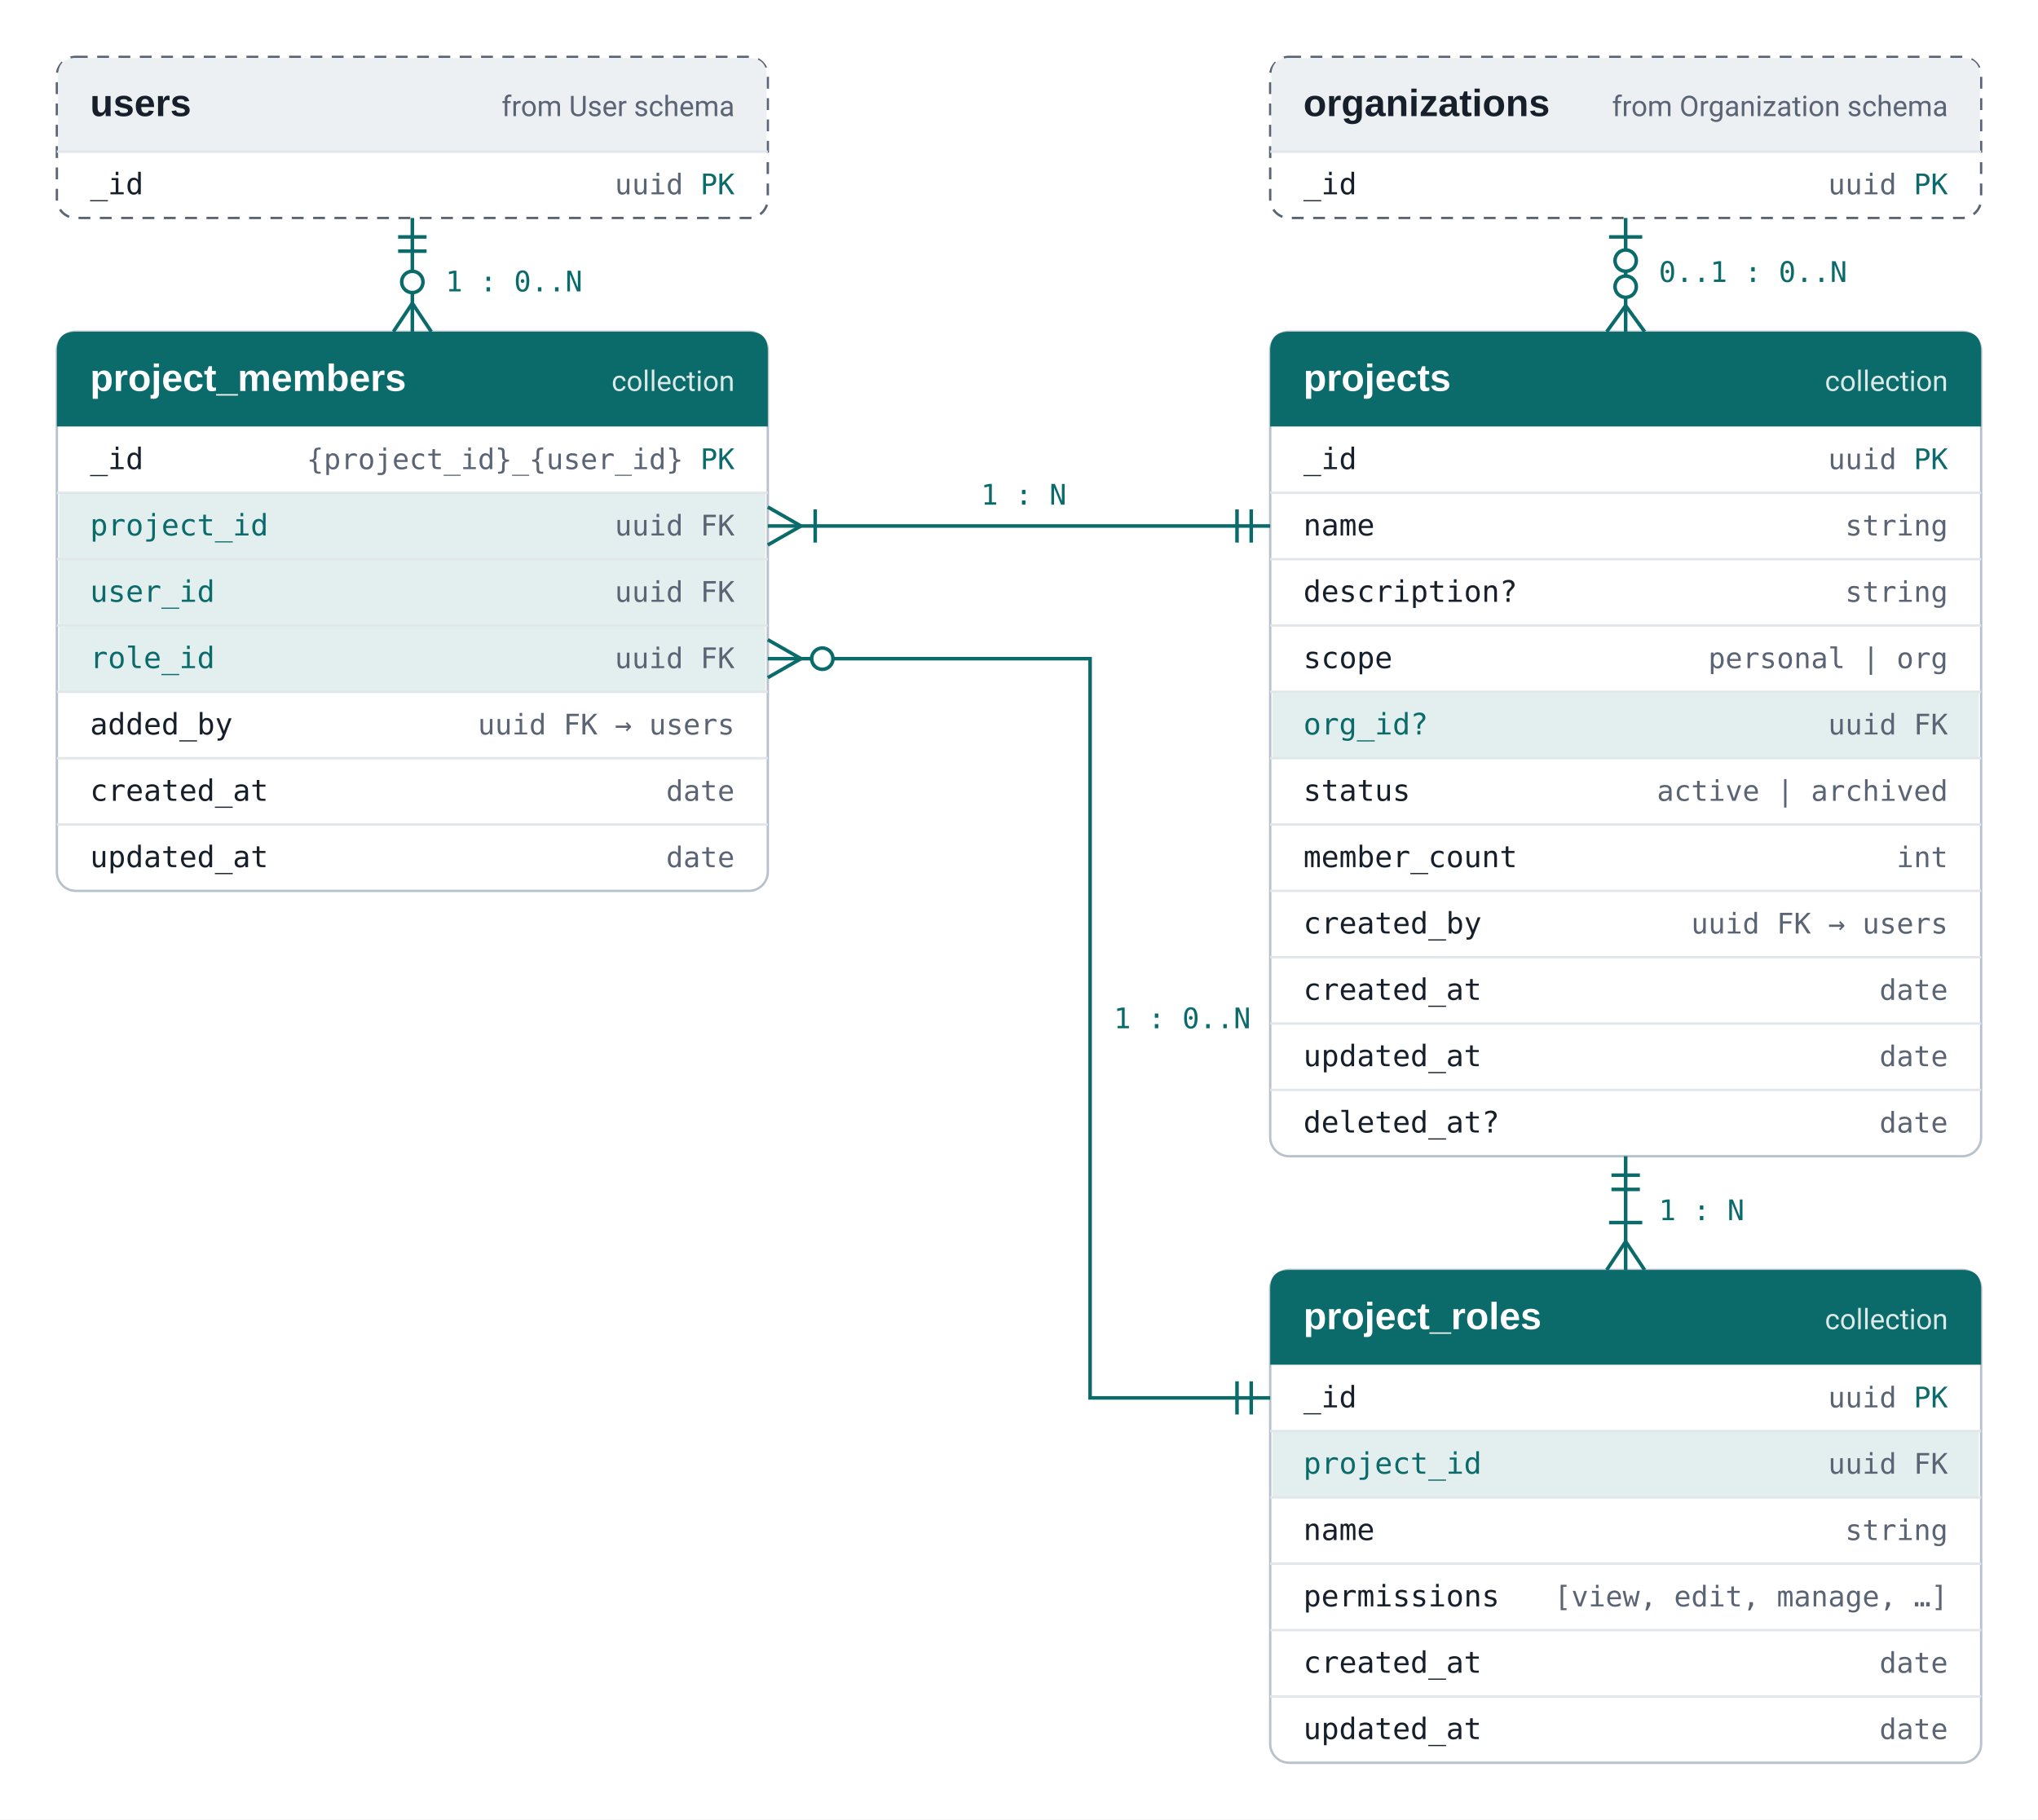
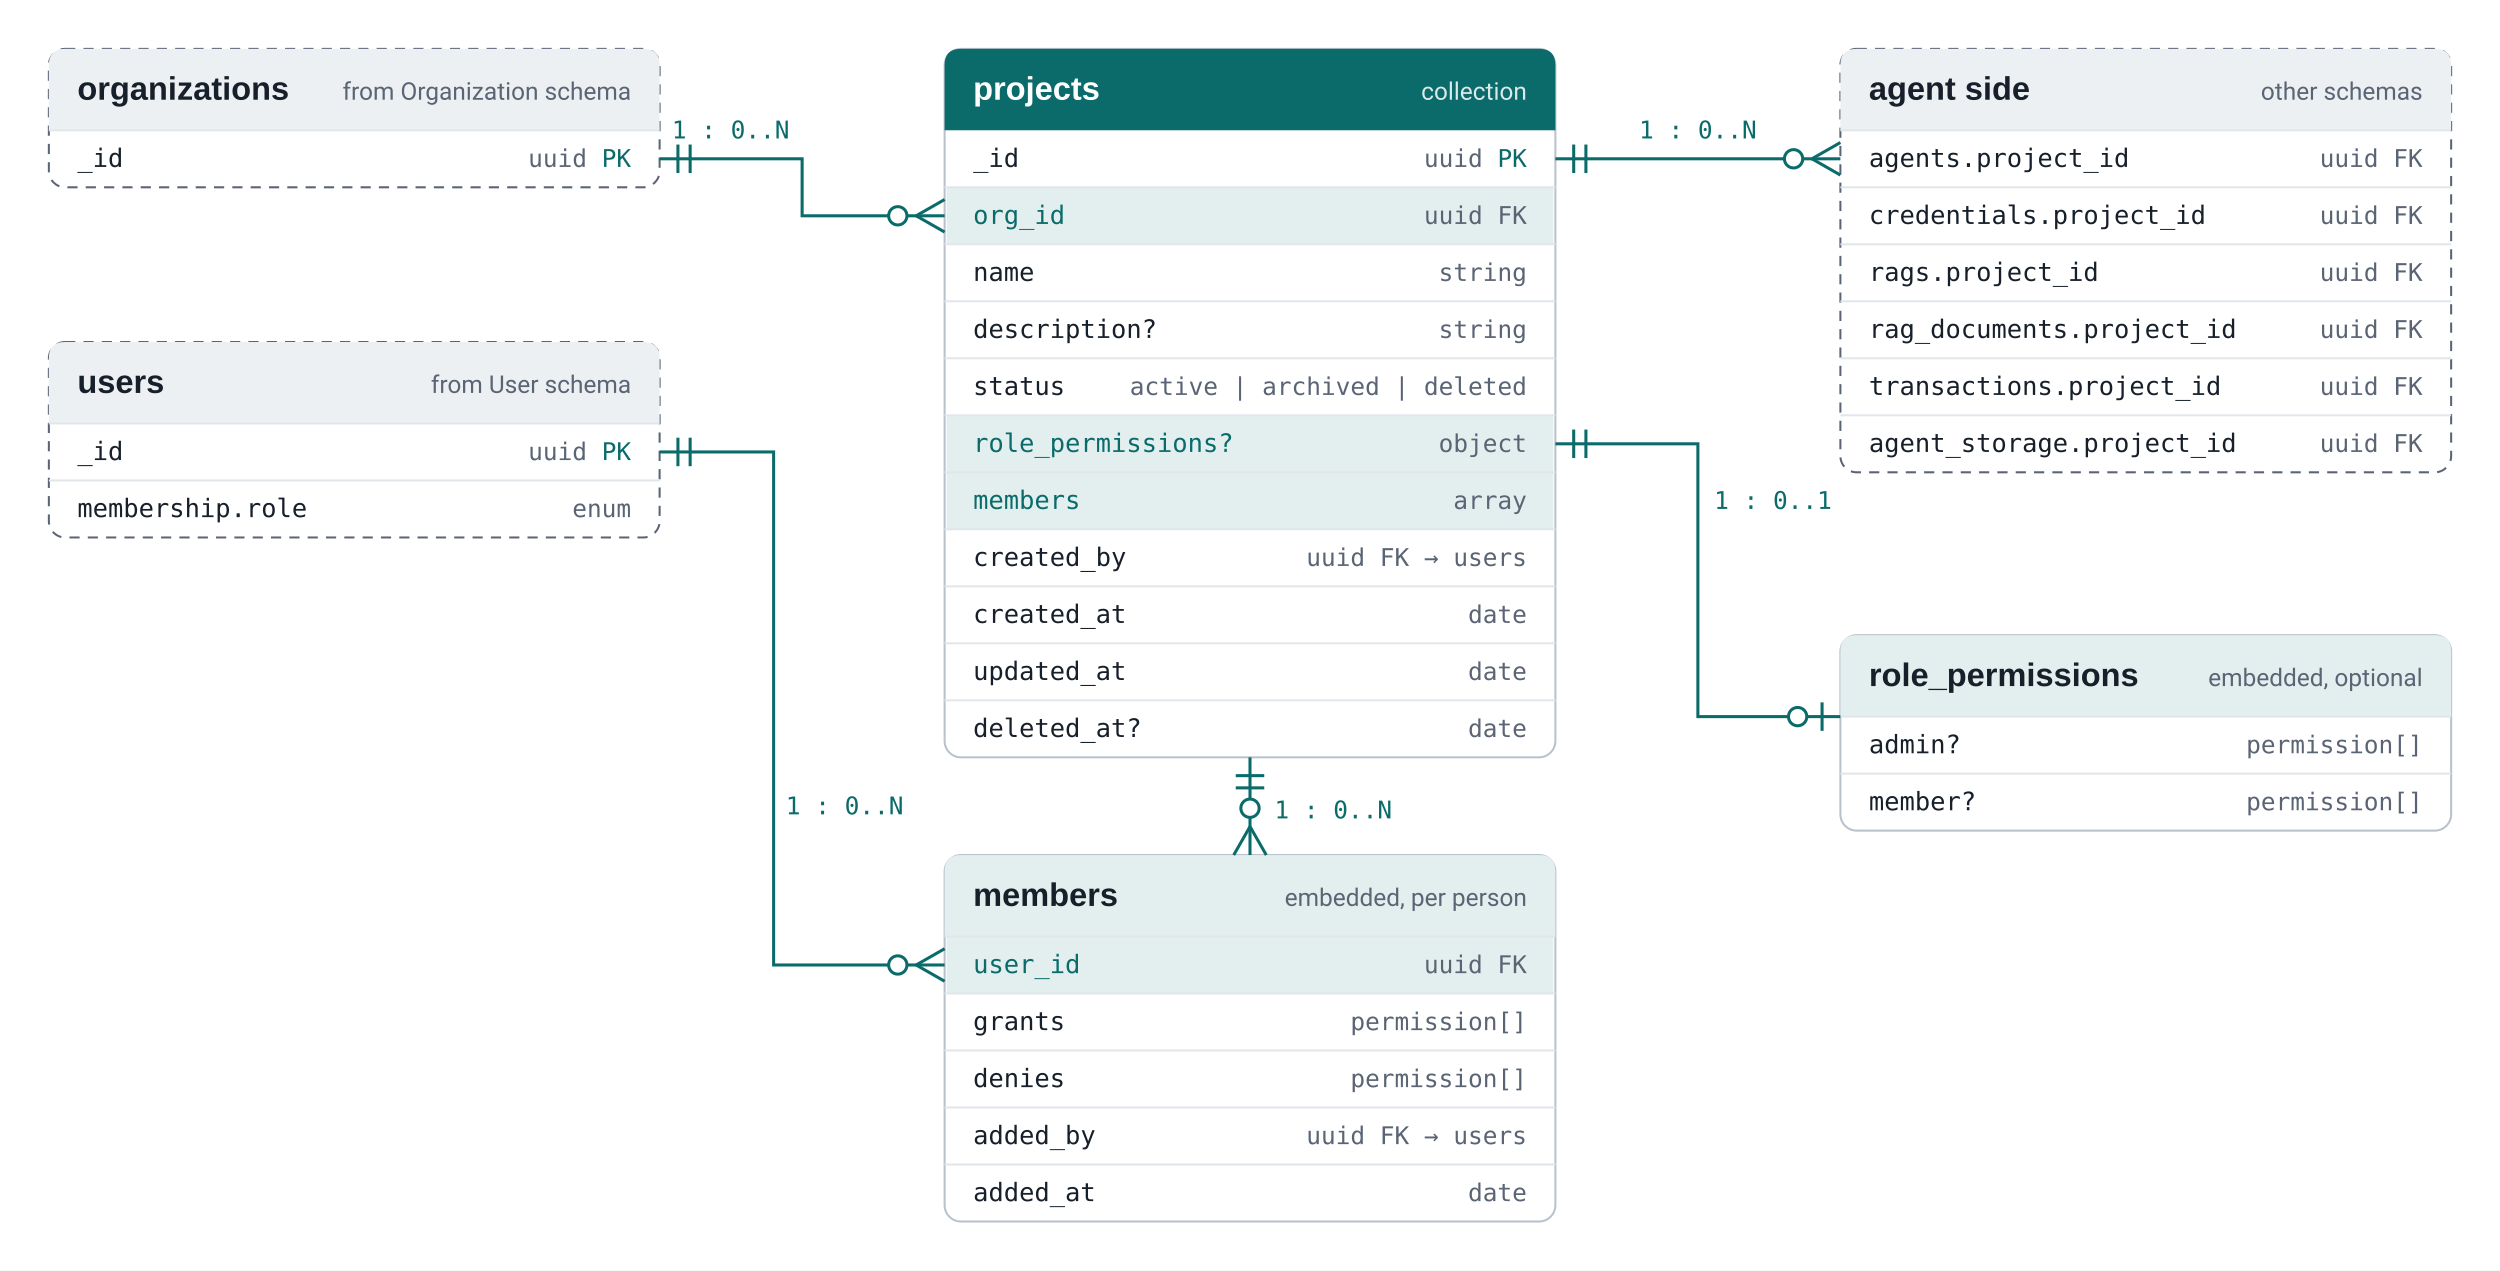
- <svg xmlns="http://www.w3.org/2000/svg" width="860" height="768" viewBox="0 0 860 768" role="img" aria-labelledby="er-title er-desc">
+ <svg xmlns="http://www.w3.org/2000/svg" width="1228" height="624" viewBox="0 0 1228 624" role="img" aria-labelledby="er-title er-desc">
  <style>
.er-box { fill: #FFFFFF; stroke: #B9C2CC; stroke-width: 1; }
.er-box-ref { fill: #FFFFFF; stroke: #5A6474; stroke-width: 1; stroke-dasharray: 5 4; }
.er-head-main { fill: #0B6B6B; }
.er-head { fill: #E2EFEE; }
.er-head-ref { fill: #EDF0F3; }
.er-sep { stroke: #E1E6EB; stroke-width: 1; }
.er-linkrow { fill: #E2EFEE; }
.er-title-main { font-family: "Instrument Sans", "Helvetica Neue", Arial, "DejaVu Sans", sans-serif; font-size: 16px; font-weight: 600; fill: #FFFFFF; }
.er-tag-main { font-family: "IBM Plex Sans", "Segoe UI", Roboto, Arial, "DejaVu Sans", sans-serif; font-size: 12px; fill: #FFFFFF; opacity: 0.85; }
.er-title { font-family: "Instrument Sans", "Helvetica Neue", Arial, "DejaVu Sans", sans-serif; font-size: 16px; font-weight: 600; fill: #17202A; }
.er-tag { font-family: "IBM Plex Sans", "Segoe UI", Roboto, Arial, "DejaVu Sans", sans-serif; font-size: 12px; fill: #5A6474; }
.er-f { font-family: "JetBrains Mono", "SFMono-Regular", Menlo, Consolas, "DejaVu Sans Mono", monospace; font-size: 12.5px; fill: #17202A; }
.er-f.link { fill: #0B6B6B; font-weight: 500; }
.er-ty { font-family: "JetBrains Mono", "SFMono-Regular", Menlo, Consolas, "DejaVu Sans Mono", monospace; font-size: 12px; fill: #5A6474; }
.er-pk { fill: #0B6B6B; font-weight: 500; }
.er-line { stroke: #0B6B6B; stroke-width: 1.5; fill: none; }
.er-zero { fill: #FFFFFF; stroke: #0B6B6B; stroke-width: 1.5; }
.er-card { font-family: "JetBrains Mono", "SFMono-Regular", Menlo, Consolas, "DejaVu Sans Mono", monospace; font-size: 12px; font-weight: 500; fill: #0B6B6B; }
+         
        </style>
-   <rect width="860" height="768" fill="#FFFFFF" />
+   <rect width="1228" height="624" fill="#FFFFFF" />
  <rect class="er-box-ref" x="24" y="24" width="300" height="68" rx="8" />
-   <path class="er-head-ref" d="M24.5 32 Q24.5 24.5 32 24.5 H316 Q323.5 24.5 323.5 32 V64 H24.5 Z" />
-   <text class="er-title" x="38" y="49">users</text>
-   <text class="er-tag" x="310" y="49" text-anchor="end">from User schema</text>
+   <path class="er-head-ref" d="M24 32 Q24 24 32 24 H316 Q324 24 324 32 V64 H24 Z" />
+   <text class="er-title" x="38" y="49">organizations</text>
+   <text class="er-tag" x="310" y="49" text-anchor="end">from Organization schema</text>
  <line class="er-sep" x1="24" y1="64" x2="324" y2="64" />
  <text class="er-f" x="38" y="82">_id</text>
  <text class="er-ty" x="310" y="82" text-anchor="end">uuid <tspan class="er-pk">PK</tspan>
  </text>
-   <rect class="er-box" x="24" y="140" width="300" height="236" rx="8" />
-   <rect class="er-linkrow" x="25" y="208" width="298" height="28" />
-   <rect class="er-linkrow" x="25" y="236" width="298" height="28" />
-   <rect class="er-linkrow" x="25" y="264" width="298" height="28" />
-   <path class="er-head-main" d="M24 148 Q24 140 32 140 H316 Q324 140 324 148 V180 H24 Z" />
-   <text class="er-title-main" x="38" y="165">project_members</text>
-   <text class="er-tag-main" x="310" y="165" text-anchor="end">collection</text>
+   <rect class="er-box-ref" x="24" y="168" width="300" height="96" rx="8" />
+   <path class="er-head-ref" d="M24 176 Q24 168 32 168 H316 Q324 168 324 176 V208 H24 Z" />
+   <text class="er-title" x="38" y="193">users</text>
+   <text class="er-tag" x="310" y="193" text-anchor="end">from User schema</text>
  <line class="er-sep" x1="24" y1="208" x2="324" y2="208" />
  <line class="er-sep" x1="24" y1="236" x2="324" y2="236" />
-   <line class="er-sep" x1="24" y1="264" x2="324" y2="264" />
-   <line class="er-sep" x1="24" y1="292" x2="324" y2="292" />
-   <line class="er-sep" x1="24" y1="320" x2="324" y2="320" />
-   <line class="er-sep" x1="24" y1="348" x2="324" y2="348" />
-   <text class="er-f" x="38" y="198">_id</text>
-   <text class="er-ty" x="310" y="198" text-anchor="end">{project_id}_{user_id} <tspan class="er-pk">PK</tspan>
+   <text class="er-f" x="38" y="226">_id</text>
+   <text class="er-ty" x="310" y="226" text-anchor="end">uuid <tspan class="er-pk">PK</tspan>
  </text>
-   <text class="er-f link" x="38" y="226">project_id</text>
-   <text class="er-ty" x="310" y="226" text-anchor="end">uuid FK</text>
-   <text class="er-f link" x="38" y="254">user_id</text>
-   <text class="er-ty" x="310" y="254" text-anchor="end">uuid FK</text>
-   <text class="er-f link" x="38" y="282">role_id</text>
-   <text class="er-ty" x="310" y="282" text-anchor="end">uuid FK</text>
-   <text class="er-f" x="38" y="310">added_by</text>
-   <text class="er-ty" x="310" y="310" text-anchor="end">uuid FK → users</text>
-   <text class="er-f" x="38" y="338">created_at</text>
-   <text class="er-ty" x="310" y="338" text-anchor="end">date</text>
-   <text class="er-f" x="38" y="366">updated_at</text>
-   <text class="er-ty" x="310" y="366" text-anchor="end">date</text>
-   <rect class="er-box-ref" x="536" y="24" width="300" height="68" rx="8" />
-   <path class="er-head-ref" d="M536.5 32 Q536.5 24.5 544 24.5 H828 Q835.5 24.5 835.5 32 V64 H536.5 Z" />
-   <text class="er-title" x="550" y="49">organizations</text>
-   <text class="er-tag" x="822" y="49" text-anchor="end">from Organization schema</text>
-   <line class="er-sep" x1="536" y1="64" x2="836" y2="64" />
-   <text class="er-f" x="550" y="82">_id</text>
-   <text class="er-ty" x="822" y="82" text-anchor="end">uuid <tspan class="er-pk">PK</tspan>
+   <text class="er-f" x="38" y="254">membership.role</text>
+   <text class="er-ty" x="310" y="254" text-anchor="end">enum</text>
+   <rect class="er-box" x="464" y="24" width="300" height="348" rx="8" />
+   <rect class="er-linkrow" x="465" y="92" width="298" height="28" />
+   <rect class="er-linkrow" x="465" y="204" width="298" height="28" />
+   <rect class="er-linkrow" x="465" y="232" width="298" height="28" />
+   <path class="er-head-main" d="M464 32 Q464 24 472 24 H756 Q764 24 764 32 V64 H464 Z" />
+   <text class="er-title-main" x="478" y="49">projects</text>
+   <text class="er-tag-main" x="750" y="49" text-anchor="end">collection</text>
+   <line class="er-sep" x1="464" y1="92" x2="764" y2="92" />
+   <line class="er-sep" x1="464" y1="120" x2="764" y2="120" />
+   <line class="er-sep" x1="464" y1="148" x2="764" y2="148" />
+   <line class="er-sep" x1="464" y1="176" x2="764" y2="176" />
+   <line class="er-sep" x1="464" y1="204" x2="764" y2="204" />
+   <line class="er-sep" x1="464" y1="232" x2="764" y2="232" />
+   <line class="er-sep" x1="464" y1="260" x2="764" y2="260" />
+   <line class="er-sep" x1="464" y1="288" x2="764" y2="288" />
+   <line class="er-sep" x1="464" y1="316" x2="764" y2="316" />
+   <line class="er-sep" x1="464" y1="344" x2="764" y2="344" />
+   <text class="er-f" x="478" y="82">_id</text>
+   <text class="er-ty" x="750" y="82" text-anchor="end">uuid <tspan class="er-pk">PK</tspan>
  </text>
-   <rect class="er-box" x="536" y="140" width="300" height="348" rx="8" />
-   <rect class="er-linkrow" x="537" y="292" width="298" height="28" />
-   <path class="er-head-main" d="M536 148 Q536 140 544 140 H828 Q836 140 836 148 V180 H536 Z" />
-   <text class="er-title-main" x="550" y="165">projects</text>
-   <text class="er-tag-main" x="822" y="165" text-anchor="end">collection</text>
-   <line class="er-sep" x1="536" y1="208" x2="836" y2="208" />
-   <line class="er-sep" x1="536" y1="236" x2="836" y2="236" />
-   <line class="er-sep" x1="536" y1="264" x2="836" y2="264" />
-   <line class="er-sep" x1="536" y1="292" x2="836" y2="292" />
-   <line class="er-sep" x1="536" y1="320" x2="836" y2="320" />
-   <line class="er-sep" x1="536" y1="348" x2="836" y2="348" />
-   <line class="er-sep" x1="536" y1="376" x2="836" y2="376" />
-   <line class="er-sep" x1="536" y1="404" x2="836" y2="404" />
-   <line class="er-sep" x1="536" y1="432" x2="836" y2="432" />
-   <line class="er-sep" x1="536" y1="460" x2="836" y2="460" />
-   <text class="er-f" x="550" y="198">_id</text>
-   <text class="er-ty" x="822" y="198" text-anchor="end">uuid <tspan class="er-pk">PK</tspan>
-   </text>
-   <text class="er-f" x="550" y="226">name</text>
-   <text class="er-ty" x="822" y="226" text-anchor="end">string</text>
-   <text class="er-f" x="550" y="254">description?</text>
-   <text class="er-ty" x="822" y="254" text-anchor="end">string</text>
-   <text class="er-f" x="550" y="282">scope</text>
-   <text class="er-ty" x="822" y="282" text-anchor="end">personal | org</text>
-   <text class="er-f link" x="550" y="310">org_id?</text>
-   <text class="er-ty" x="822" y="310" text-anchor="end">uuid FK</text>
-   <text class="er-f" x="550" y="338">status</text>
-   <text class="er-ty" x="822" y="338" text-anchor="end">active | archived</text>
-   <text class="er-f" x="550" y="366">member_count</text>
-   <text class="er-ty" x="822" y="366" text-anchor="end">int</text>
-   <text class="er-f" x="550" y="394">created_by</text>
-   <text class="er-ty" x="822" y="394" text-anchor="end">uuid FK → users</text>
-   <text class="er-f" x="550" y="422">created_at</text>
-   <text class="er-ty" x="822" y="422" text-anchor="end">date</text>
-   <text class="er-f" x="550" y="450">updated_at</text>
-   <text class="er-ty" x="822" y="450" text-anchor="end">date</text>
-   <text class="er-f" x="550" y="478">deleted_at?</text>
-   <text class="er-ty" x="822" y="478" text-anchor="end">date</text>
-   <rect class="er-box" x="536" y="536" width="300" height="208" rx="8" />
-   <rect class="er-linkrow" x="537" y="604" width="298" height="28" />
-   <path class="er-head-main" d="M536 544 Q536 536 544 536 H828 Q836 536 836 544 V576 H536 Z" />
-   <text class="er-title-main" x="550" y="561">project_roles</text>
-   <text class="er-tag-main" x="822" y="561" text-anchor="end">collection</text>
-   <line class="er-sep" x1="536" y1="604" x2="836" y2="604" />
-   <line class="er-sep" x1="536" y1="632" x2="836" y2="632" />
-   <line class="er-sep" x1="536" y1="660" x2="836" y2="660" />
-   <line class="er-sep" x1="536" y1="688" x2="836" y2="688" />
-   <line class="er-sep" x1="536" y1="716" x2="836" y2="716" />
-   <text class="er-f" x="550" y="594">_id</text>
-   <text class="er-ty" x="822" y="594" text-anchor="end">uuid <tspan class="er-pk">PK</tspan>
-   </text>
-   <text class="er-f link" x="550" y="622">project_id</text>
-   <text class="er-ty" x="822" y="622" text-anchor="end">uuid FK</text>
-   <text class="er-f" x="550" y="650">name</text>
-   <text class="er-ty" x="822" y="650" text-anchor="end">string</text>
-   <text class="er-f" x="550" y="678">permissions</text>
-   <text class="er-ty" x="822" y="678" text-anchor="end">[view, edit, manage, …]</text>
-   <text class="er-f" x="550" y="706">created_at</text>
-   <text class="er-ty" x="822" y="706" text-anchor="end">date</text>
-   <text class="er-f" x="550" y="734">updated_at</text>
-   <text class="er-ty" x="822" y="734" text-anchor="end">date</text>
-   <line class="er-line" x1="174" y1="92" x2="174" y2="140" />
-   <line class="er-line" x1="168" y1="100" x2="180" y2="100" />
-   <line class="er-line" x1="168" y1="106" x2="180" y2="106" />
-   <circle class="er-zero" cx="174" cy="119" r="4.5" />
-   <path class="er-line" d="M174 128 L166 140 M174 128 L182 140" />
-   <text class="er-card" x="188" y="123">1 : 0..N</text>
-   <path class="er-line" d="M324 222 H536" />
-   <line class="er-line" x1="522" y1="215" x2="522" y2="229" />
-   <line class="er-line" x1="528" y1="215" x2="528" y2="229" />
-   <path class="er-line" d="M338 222 L324 214 M338 222 L324 230" />
-   <line class="er-line" x1="344" y1="215" x2="344" y2="229" />
-   <text class="er-card" x="432" y="213" text-anchor="middle">1 : N</text>
-   <path class="er-line" d="M324 278 H460 V590 H536" />
-   <line class="er-line" x1="522" y1="583" x2="522" y2="597" />
-   <line class="er-line" x1="528" y1="583" x2="528" y2="597" />
-   <path class="er-line" d="M338 278 L324 270 M338 278 L324 286" />
-   <circle class="er-zero" cx="347" cy="278" r="4.5" />
-   <text class="er-card" x="470" y="434">1 : 0..N</text>
-   <line class="er-line" x1="686" y1="92" x2="686" y2="140" />
-   <line class="er-line" x1="679" y1="100" x2="693" y2="100" />
-   <circle class="er-zero" cx="686" cy="110" r="4.5" />
-   <circle class="er-zero" cx="686" cy="121" r="4.5" />
-   <path class="er-line" d="M678 140 L686 129 L694 140" />
-   <text class="er-card" x="700" y="119">0..1 : 0..N</text>
-   <line class="er-line" x1="686" y1="488" x2="686" y2="536" />
-   <line class="er-line" x1="680" y1="496" x2="692" y2="496" />
-   <line class="er-line" x1="680" y1="502" x2="692" y2="502" />
-   <line class="er-line" x1="679" y1="516" x2="693" y2="516" />
-   <path class="er-line" d="M678 536 L686 524 L694 536" />
-   <text class="er-card" x="700" y="515">1 : N</text>
+   <text class="er-f link" x="478" y="110">org_id</text>
+   <text class="er-ty" x="750" y="110" text-anchor="end">uuid FK</text>
+   <text class="er-f" x="478" y="138">name</text>
+   <text class="er-ty" x="750" y="138" text-anchor="end">string</text>
+   <text class="er-f" x="478" y="166">description?</text>
+   <text class="er-ty" x="750" y="166" text-anchor="end">string</text>
+   <text class="er-f" x="478" y="194">status</text>
+   <text class="er-ty" x="750" y="194" text-anchor="end">active | archived | deleted</text>
+   <text class="er-f link" x="478" y="222">role_permissions?</text>
+   <text class="er-ty" x="750" y="222" text-anchor="end">object</text>
+   <text class="er-f link" x="478" y="250">members</text>
+   <text class="er-ty" x="750" y="250" text-anchor="end">array</text>
+   <text class="er-f" x="478" y="278">created_by</text>
+   <text class="er-ty" x="750" y="278" text-anchor="end">uuid FK → users</text>
+   <text class="er-f" x="478" y="306">created_at</text>
+   <text class="er-ty" x="750" y="306" text-anchor="end">date</text>
+   <text class="er-f" x="478" y="334">updated_at</text>
+   <text class="er-ty" x="750" y="334" text-anchor="end">date</text>
+   <text class="er-f" x="478" y="362">deleted_at?</text>
+   <text class="er-ty" x="750" y="362" text-anchor="end">date</text>
+   <rect class="er-box" x="464" y="420" width="300" height="180" rx="8" />
+   <rect class="er-linkrow" x="465" y="460" width="298" height="28" />
+   <path class="er-head" d="M464 428 Q464 420 472 420 H756 Q764 420 764 428 V460 H464 Z" />
+   <text class="er-title" x="478" y="445">members</text>
+   <text class="er-tag" x="750" y="445" text-anchor="end">embedded, per person</text>
+   <line class="er-sep" x1="464" y1="460" x2="764" y2="460" />
+   <line class="er-sep" x1="464" y1="488" x2="764" y2="488" />
+   <line class="er-sep" x1="464" y1="516" x2="764" y2="516" />
+   <line class="er-sep" x1="464" y1="544" x2="764" y2="544" />
+   <line class="er-sep" x1="464" y1="572" x2="764" y2="572" />
+   <text class="er-f link" x="478" y="478">user_id</text>
+   <text class="er-ty" x="750" y="478" text-anchor="end">uuid FK</text>
+   <text class="er-f" x="478" y="506">grants</text>
+   <text class="er-ty" x="750" y="506" text-anchor="end">permission[]</text>
+   <text class="er-f" x="478" y="534">denies</text>
+   <text class="er-ty" x="750" y="534" text-anchor="end">permission[]</text>
+   <text class="er-f" x="478" y="562">added_by</text>
+   <text class="er-ty" x="750" y="562" text-anchor="end">uuid FK → users</text>
+   <text class="er-f" x="478" y="590">added_at</text>
+   <text class="er-ty" x="750" y="590" text-anchor="end">date</text>
+   <rect class="er-box-ref" x="904" y="24" width="300" height="208" rx="8" />
+   <path class="er-head-ref" d="M904 32 Q904 24 912 24 H1196 Q1204 24 1204 32 V64 H904 Z" />
+   <text class="er-title" x="918" y="49">agent side</text>
+   <text class="er-tag" x="1190" y="49" text-anchor="end">other schemas</text>
+   <line class="er-sep" x1="904" y1="64" x2="1204" y2="64" />
+   <line class="er-sep" x1="904" y1="92" x2="1204" y2="92" />
+   <line class="er-sep" x1="904" y1="120" x2="1204" y2="120" />
+   <line class="er-sep" x1="904" y1="148" x2="1204" y2="148" />
+   <line class="er-sep" x1="904" y1="176" x2="1204" y2="176" />
+   <line class="er-sep" x1="904" y1="204" x2="1204" y2="204" />
+   <text class="er-f" x="918" y="82">agents.project_id</text>
+   <text class="er-ty" x="1190" y="82" text-anchor="end">uuid FK</text>
+   <text class="er-f" x="918" y="110">credentials.project_id</text>
+   <text class="er-ty" x="1190" y="110" text-anchor="end">uuid FK</text>
+   <text class="er-f" x="918" y="138">rags.project_id</text>
+   <text class="er-ty" x="1190" y="138" text-anchor="end">uuid FK</text>
+   <text class="er-f" x="918" y="166">rag_documents.project_id</text>
+   <text class="er-ty" x="1190" y="166" text-anchor="end">uuid FK</text>
+   <text class="er-f" x="918" y="194">transactions.project_id</text>
+   <text class="er-ty" x="1190" y="194" text-anchor="end">uuid FK</text>
+   <text class="er-f" x="918" y="222">agent_storage.project_id</text>
+   <text class="er-ty" x="1190" y="222" text-anchor="end">uuid FK</text>
+   <rect class="er-box" x="904" y="312" width="300" height="96" rx="8" />
+   <path class="er-head" d="M904 320 Q904 312 912 312 H1196 Q1204 312 1204 320 V352 H904 Z" />
+   <text class="er-title" x="918" y="337">role_permissions</text>
+   <text class="er-tag" x="1190" y="337" text-anchor="end">embedded, optional</text>
+   <line class="er-sep" x1="904" y1="352" x2="1204" y2="352" />
+   <line class="er-sep" x1="904" y1="380" x2="1204" y2="380" />
+   <text class="er-f" x="918" y="370">admin?</text>
+   <text class="er-ty" x="1190" y="370" text-anchor="end">permission[]</text>
+   <text class="er-f" x="918" y="398">member?</text>
+   <text class="er-ty" x="1190" y="398" text-anchor="end">permission[]</text>
+   <path class="er-line" d="M324 78 H394 V106 H464" />
+   <line class="er-line" x1="333" y1="71" x2="333" y2="85" />
+   <line class="er-line" x1="339" y1="71" x2="339" y2="85" />
+   <path class="er-line" d="M450 106 L464 114 M450 106 L464 98" />
+   <circle class="er-zero" cx="441" cy="106" r="4.5" />
+   <text class="er-card" x="330" y="68" text-anchor="start">1 : 0..N</text>
+   <path class="er-line" d="M324 222 H380 V474 H464" />
+   <line class="er-line" x1="333" y1="215" x2="333" y2="229" />
+   <line class="er-line" x1="339" y1="215" x2="339" y2="229" />
+   <path class="er-line" d="M450 474 L464 482 M450 474 L464 466" />
+   <circle class="er-zero" cx="441" cy="474" r="4.5" />
+   <text class="er-card" x="386" y="400" text-anchor="start">1 : 0..N</text>
+   <path class="er-line" d="M614 372 V420" />
+   <line class="er-line" x1="621" y1="381" x2="607" y2="381" />
+   <line class="er-line" x1="621" y1="387" x2="607" y2="387" />
+   <path class="er-line" d="M614 406 L606 420 M614 406 L622 420" />
+   <circle class="er-zero" cx="614" cy="397" r="4.5" />
+   <text class="er-card" x="626" y="402" text-anchor="start">1 : 0..N</text>
+   <path class="er-line" d="M764 78 H904" />
+   <line class="er-line" x1="773" y1="71" x2="773" y2="85" />
+   <line class="er-line" x1="779" y1="71" x2="779" y2="85" />
+   <path class="er-line" d="M890 78 L904 86 M890 78 L904 70" />
+   <circle class="er-zero" cx="881" cy="78" r="4.5" />
+   <text class="er-card" x="834" y="68" text-anchor="middle">1 : 0..N</text>
+   <path class="er-line" d="M764 218 H834 V352 H904" />
+   <line class="er-line" x1="773" y1="211" x2="773" y2="225" />
+   <line class="er-line" x1="779" y1="211" x2="779" y2="225" />
+   <line class="er-line" x1="895" y1="359" x2="895" y2="345" />
+   <circle class="er-zero" cx="883" cy="352" r="4.5" />
+   <text class="er-card" x="842" y="250" text-anchor="start">1 : 0..1</text>
</svg>
